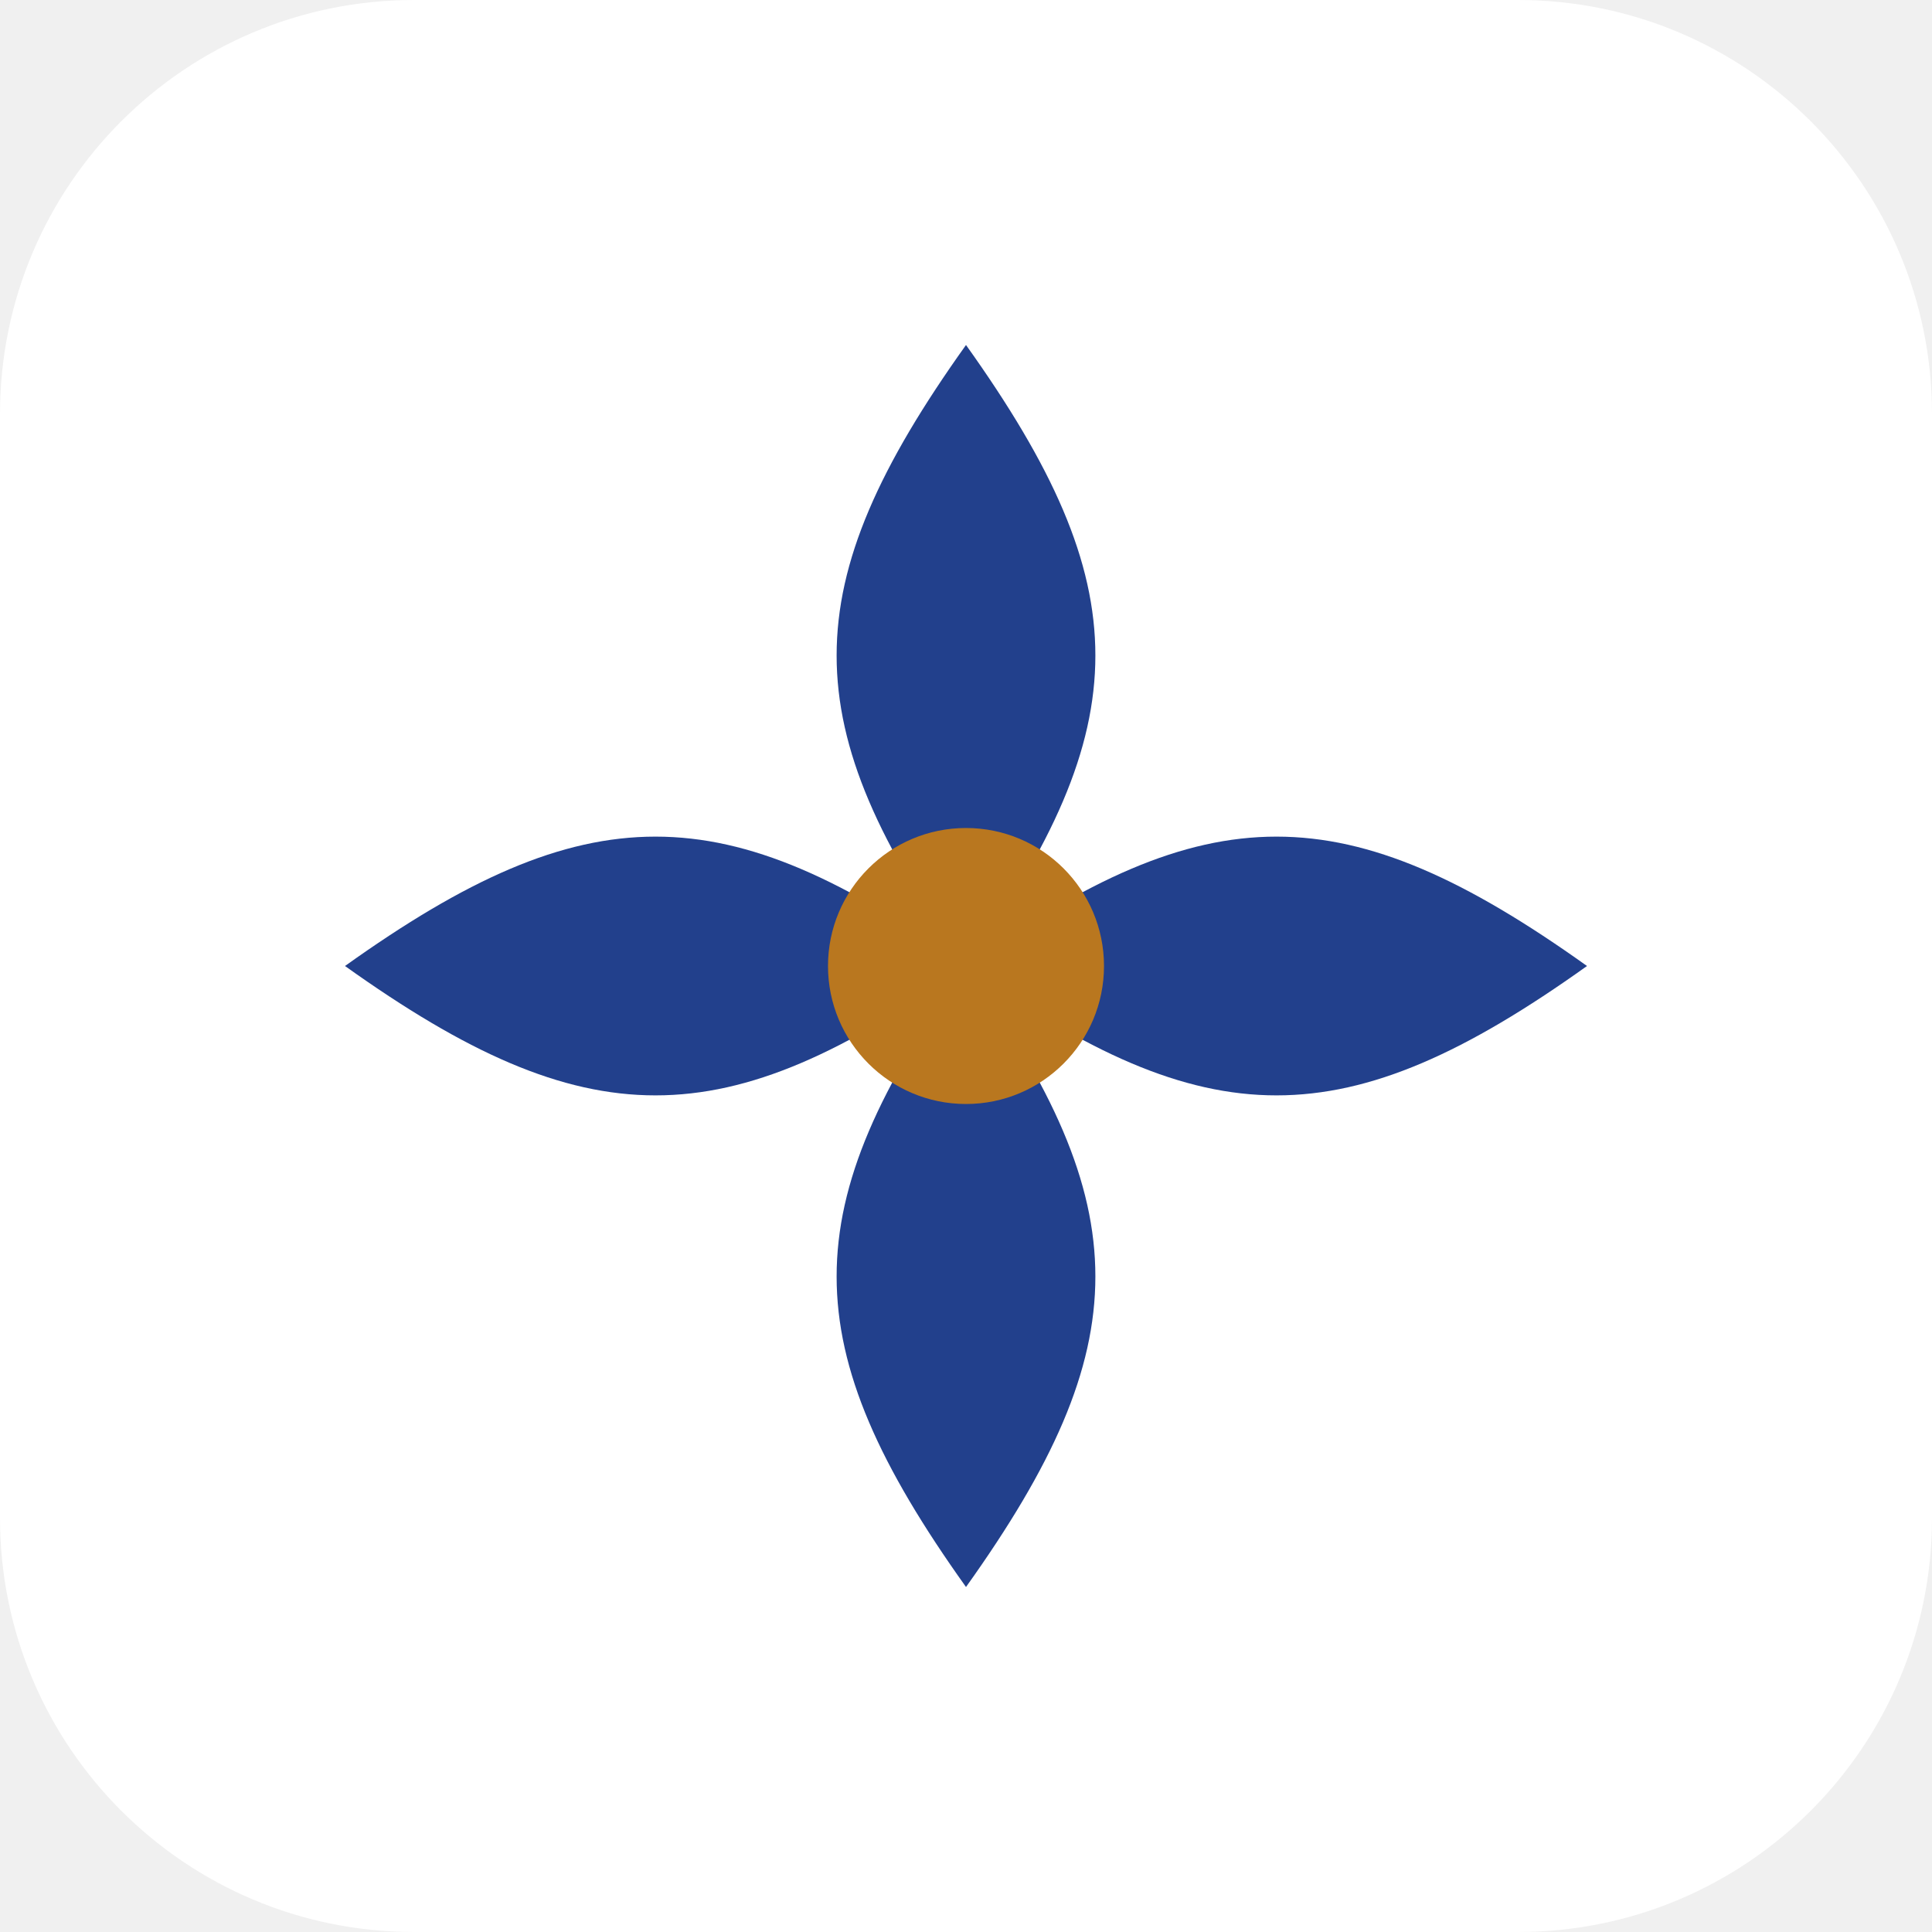
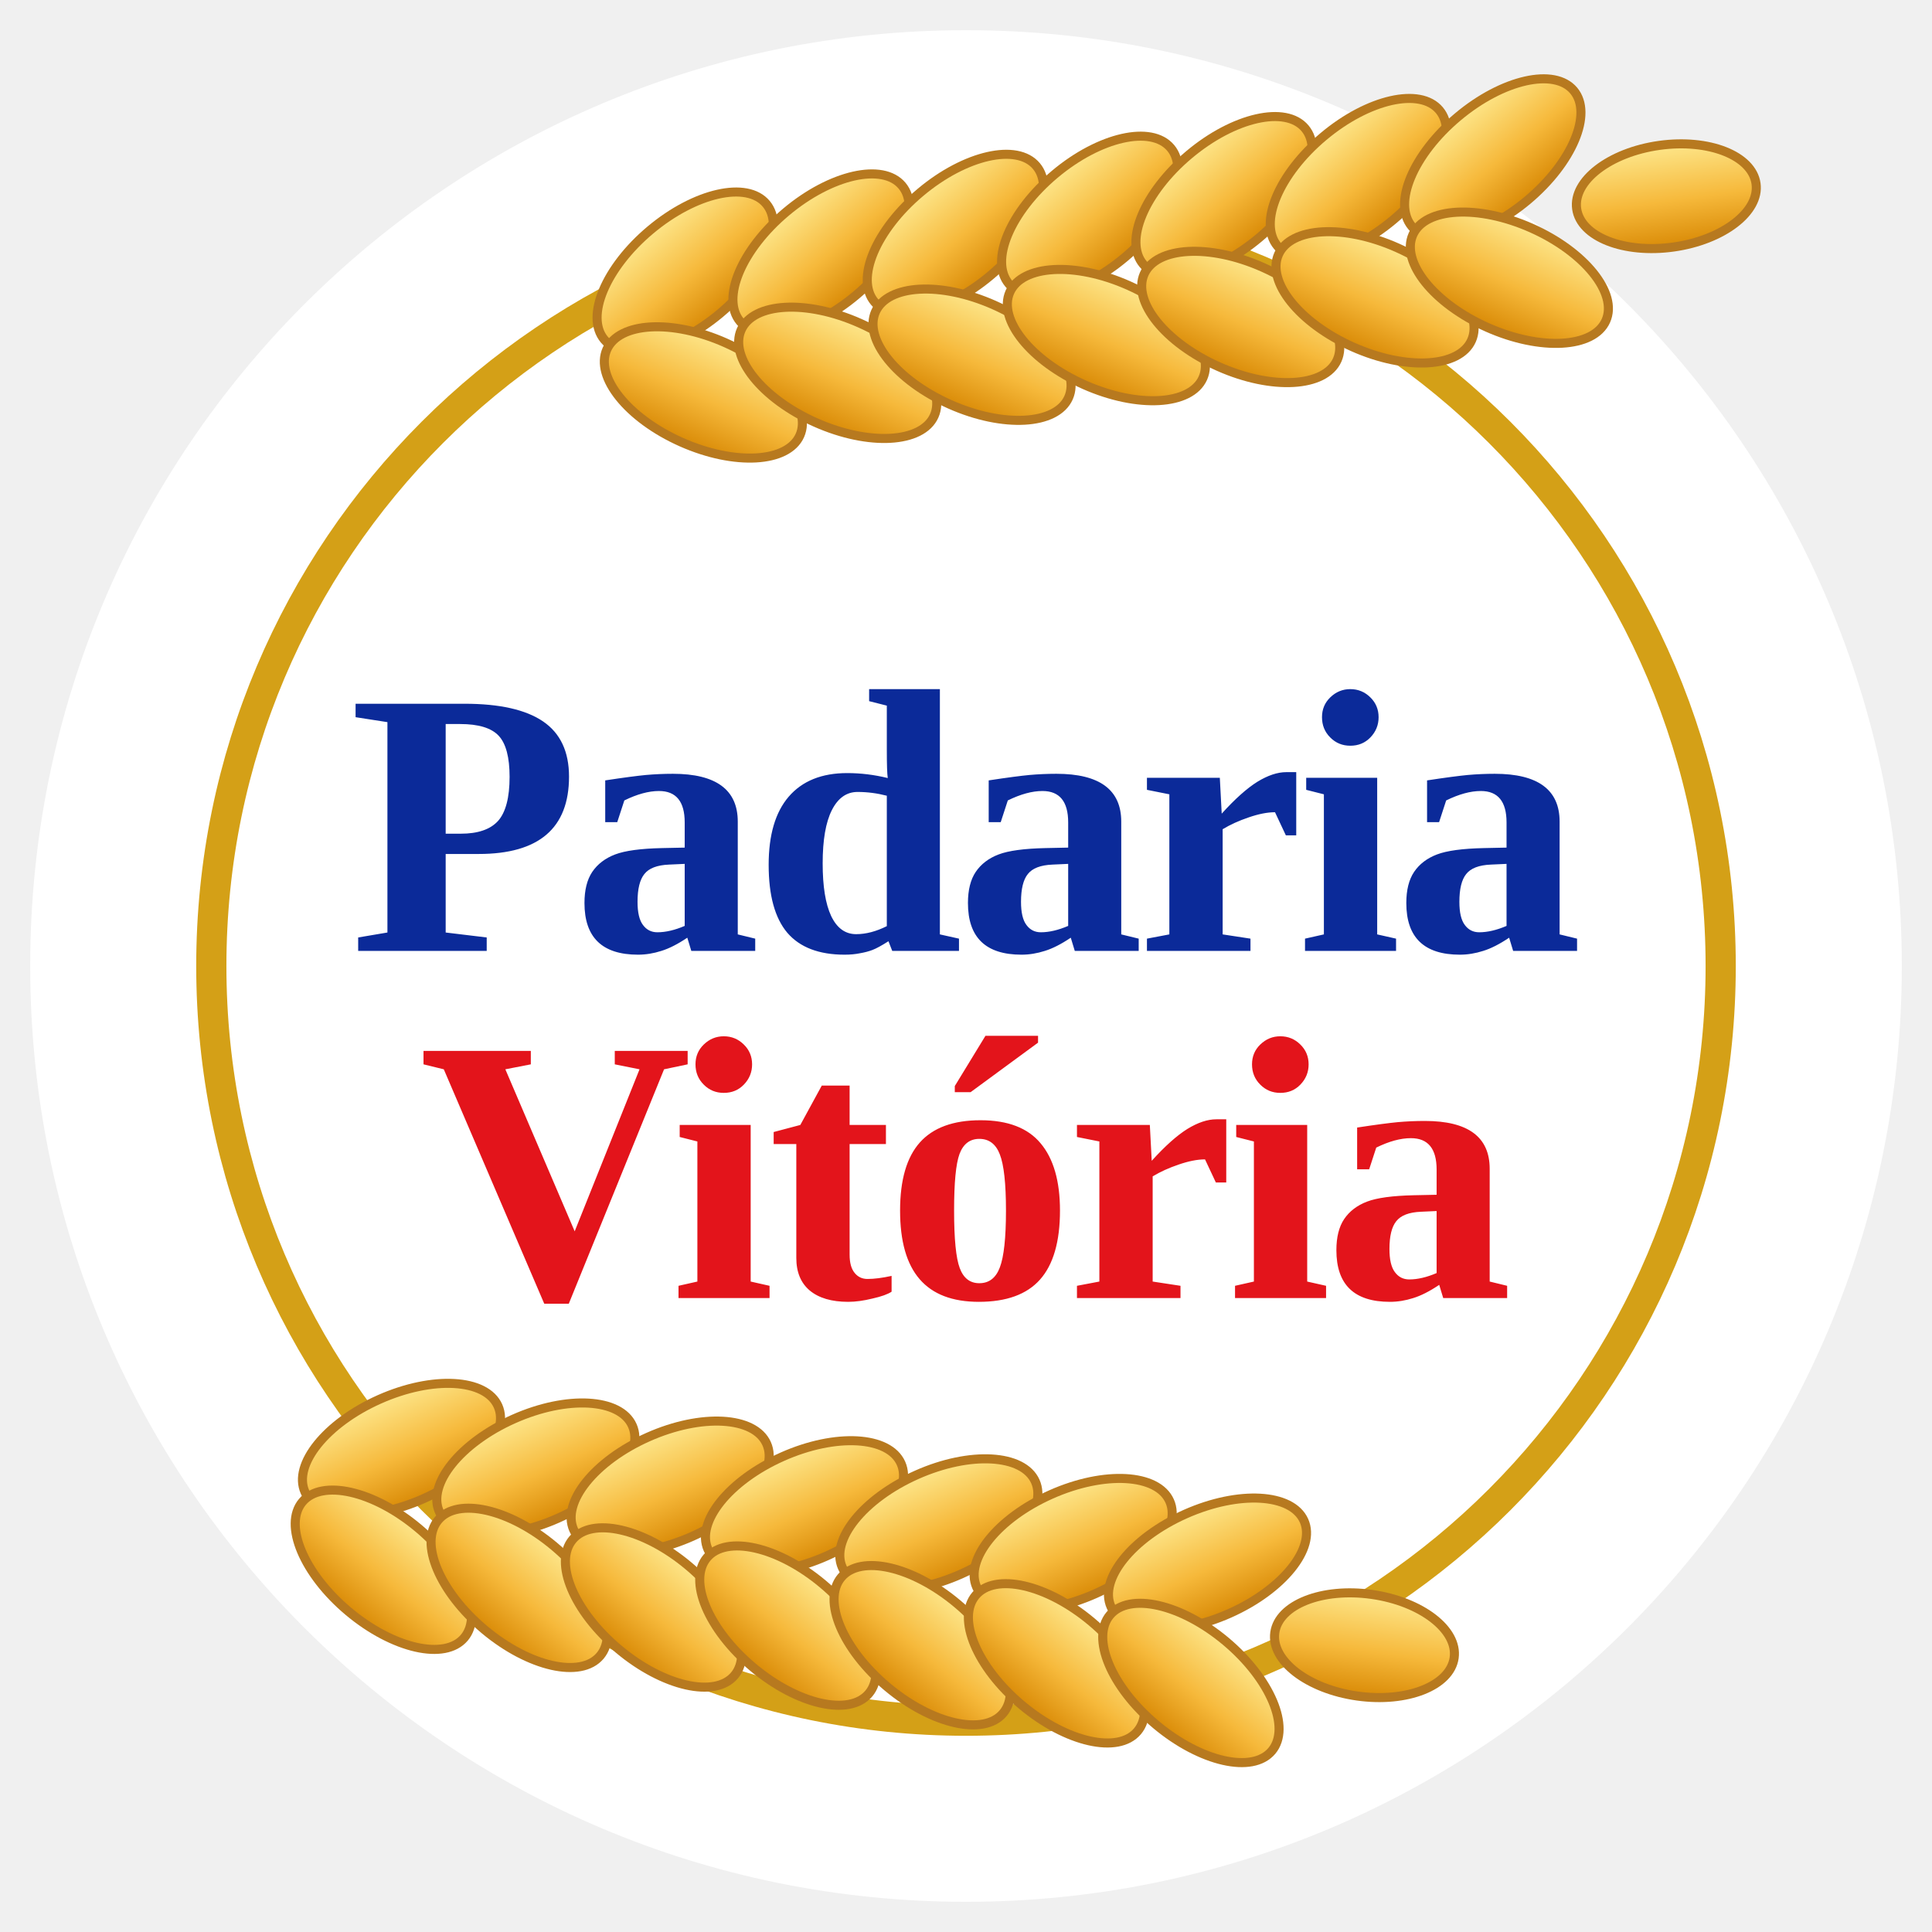
- <svg xmlns="http://www.w3.org/2000/svg" viewBox="0 0 56 56">
-   <rect width="56" height="56" rx="12" fill="#ffffff" />
-   <g fill="#22408c">
-     <path d="M28 10c5 7 5 11 0 18c-5-7-5-11 0-18z" />
-     <path d="M28 46c5-7 5-11 0-18c-5 7-5 11 0 18z" />
-     <path d="M10 28c7-5 11-5 18 0c-7 5-11 5-18 0z" />
-     <path d="M46 28c-7-5-11-5-18 0c7 5 11 5 18 0z" />
+ <svg xmlns="http://www.w3.org/2000/svg" viewBox="0 0 128 128">
+   <defs>
+     <linearGradient id="grao" x1="0" y1="0" x2="0" y2="1">
+       <stop offset="0" stop-color="#fde68a" />
+       <stop offset=".55" stop-color="#f6b93b" />
+       <stop offset="1" stop-color="#d98a06" />
+     </linearGradient>
+   </defs>
+   <circle cx="64" cy="64" r="62" fill="#ffffff" />
+   <circle cx="64" cy="64" r="50" fill="none" stroke="#d4a017" stroke-width="2" />
+   <g>
+     <ellipse cx="45.4" cy="18.0" rx="7.0" ry="3.6" transform="rotate(-40 45.4 18.0)" fill="url(#grao)" stroke="#b7791f" stroke-width=".6" />
+     <ellipse cx="46.6" cy="26.0" rx="7.0" ry="3.6" transform="rotate(24 46.6 26.0)" fill="url(#grao)" stroke="#b7791f" stroke-width=".6" />
+     <ellipse cx="54.4" cy="16.8" rx="7.0" ry="3.6" transform="rotate(-40 54.4 16.8)" fill="url(#grao)" stroke="#b7791f" stroke-width=".6" />
+     <ellipse cx="55.5" cy="24.7" rx="7.0" ry="3.6" transform="rotate(24 55.5 24.7)" fill="url(#grao)" stroke="#b7791f" stroke-width=".6" />
+     <ellipse cx="63.3" cy="15.5" rx="7.0" ry="3.6" transform="rotate(-40 63.3 15.5)" fill="url(#grao)" stroke="#b7791f" stroke-width=".6" />
+     <ellipse cx="64.4" cy="23.5" rx="7.0" ry="3.6" transform="rotate(24 64.4 23.5)" fill="url(#grao)" stroke="#b7791f" stroke-width=".6" />
+     <ellipse cx="72.2" cy="14.3" rx="7.0" ry="3.6" transform="rotate(-40 72.2 14.3)" fill="url(#grao)" stroke="#b7791f" stroke-width=".6" />
+     <ellipse cx="73.3" cy="22.2" rx="7.0" ry="3.6" transform="rotate(24 73.3 22.2)" fill="url(#grao)" stroke="#b7791f" stroke-width=".6" />
+     <ellipse cx="81.1" cy="13.0" rx="7.0" ry="3.6" transform="rotate(-40 81.1 13.0)" fill="url(#grao)" stroke="#b7791f" stroke-width=".6" />
+     <ellipse cx="82.2" cy="21.0" rx="7.0" ry="3.6" transform="rotate(24 82.2 21.0)" fill="url(#grao)" stroke="#b7791f" stroke-width=".6" />
+     <ellipse cx="90.0" cy="11.8" rx="7.0" ry="3.6" transform="rotate(-40 90.0 11.8)" fill="url(#grao)" stroke="#b7791f" stroke-width=".6" />
+     <ellipse cx="91.1" cy="19.7" rx="7.0" ry="3.6" transform="rotate(24 91.1 19.7)" fill="url(#grao)" stroke="#b7791f" stroke-width=".6" />
+     <ellipse cx="98.9" cy="10.5" rx="7.0" ry="3.6" transform="rotate(-40 98.9 10.5)" fill="url(#grao)" stroke="#b7791f" stroke-width=".6" />
+     <ellipse cx="100.0" cy="18.4" rx="7.0" ry="3.6" transform="rotate(24 100.0 18.4)" fill="url(#grao)" stroke="#b7791f" stroke-width=".6" />
+     <ellipse cx="110.4" cy="13.0" rx="6.0" ry="3.4" transform="rotate(-8 110.4 13.0)" fill="url(#grao)" stroke="#b7791f" stroke-width=".6" />
  </g>
-   <circle cx="28" cy="28" r="4" fill="#b9771f" />
+   <g>
+     <ellipse cx="26.6" cy="96.0" rx="7.0" ry="3.6" transform="rotate(-24 26.6 96.0)" fill="url(#grao)" stroke="#b7791f" stroke-width=".6" />
+     <ellipse cx="25.4" cy="104.0" rx="7.0" ry="3.6" transform="rotate(40 25.4 104.0)" fill="url(#grao)" stroke="#b7791f" stroke-width=".6" />
+     <ellipse cx="35.5" cy="97.3" rx="7.0" ry="3.6" transform="rotate(-24 35.5 97.3)" fill="url(#grao)" stroke="#b7791f" stroke-width=".6" />
+     <ellipse cx="34.4" cy="105.2" rx="7.0" ry="3.6" transform="rotate(40 34.4 105.2)" fill="url(#grao)" stroke="#b7791f" stroke-width=".6" />
+     <ellipse cx="44.4" cy="98.5" rx="7.0" ry="3.6" transform="rotate(-24 44.4 98.5)" fill="url(#grao)" stroke="#b7791f" stroke-width=".6" />
+     <ellipse cx="43.3" cy="106.5" rx="7.0" ry="3.6" transform="rotate(40 43.3 106.5)" fill="url(#grao)" stroke="#b7791f" stroke-width=".6" />
+     <ellipse cx="53.3" cy="99.8" rx="7.0" ry="3.6" transform="rotate(-24 53.3 99.8)" fill="url(#grao)" stroke="#b7791f" stroke-width=".6" />
+     <ellipse cx="52.2" cy="107.7" rx="7.0" ry="3.6" transform="rotate(40 52.2 107.7)" fill="url(#grao)" stroke="#b7791f" stroke-width=".6" />
+     <ellipse cx="62.2" cy="101.0" rx="7.0" ry="3.6" transform="rotate(-24 62.2 101.0)" fill="url(#grao)" stroke="#b7791f" stroke-width=".6" />
+     <ellipse cx="61.1" cy="109.0" rx="7.0" ry="3.6" transform="rotate(40 61.1 109.0)" fill="url(#grao)" stroke="#b7791f" stroke-width=".6" />
+     <ellipse cx="71.1" cy="102.3" rx="7.0" ry="3.6" transform="rotate(-24 71.1 102.3)" fill="url(#grao)" stroke="#b7791f" stroke-width=".6" />
+     <ellipse cx="70.0" cy="110.2" rx="7.0" ry="3.6" transform="rotate(40 70.0 110.2)" fill="url(#grao)" stroke="#b7791f" stroke-width=".6" />
+     <ellipse cx="80.0" cy="103.6" rx="7.0" ry="3.6" transform="rotate(-24 80.0 103.6)" fill="url(#grao)" stroke="#b7791f" stroke-width=".6" />
+     <ellipse cx="78.9" cy="111.5" rx="7.0" ry="3.6" transform="rotate(40 78.9 111.5)" fill="url(#grao)" stroke="#b7791f" stroke-width=".6" />
+     <ellipse cx="90.4" cy="109.0" rx="6.0" ry="3.4" transform="rotate(8 90.4 109.0)" fill="url(#grao)" stroke="#b7791f" stroke-width=".6" />
+   </g>
+   <text x="64" y="63" text-anchor="middle" font-family="Georgia, 'Times New Roman', 'DejaVu Serif', serif" font-weight="700" font-size="25" fill="#0b2a99" letter-spacing="-.5">Padaria</text>
+   <text x="64" y="86" text-anchor="middle" font-family="Georgia, 'Times New Roman', 'DejaVu Serif', serif" font-weight="700" font-size="25" fill="#e3141b" letter-spacing="-.5">Vitória</text>
</svg>
